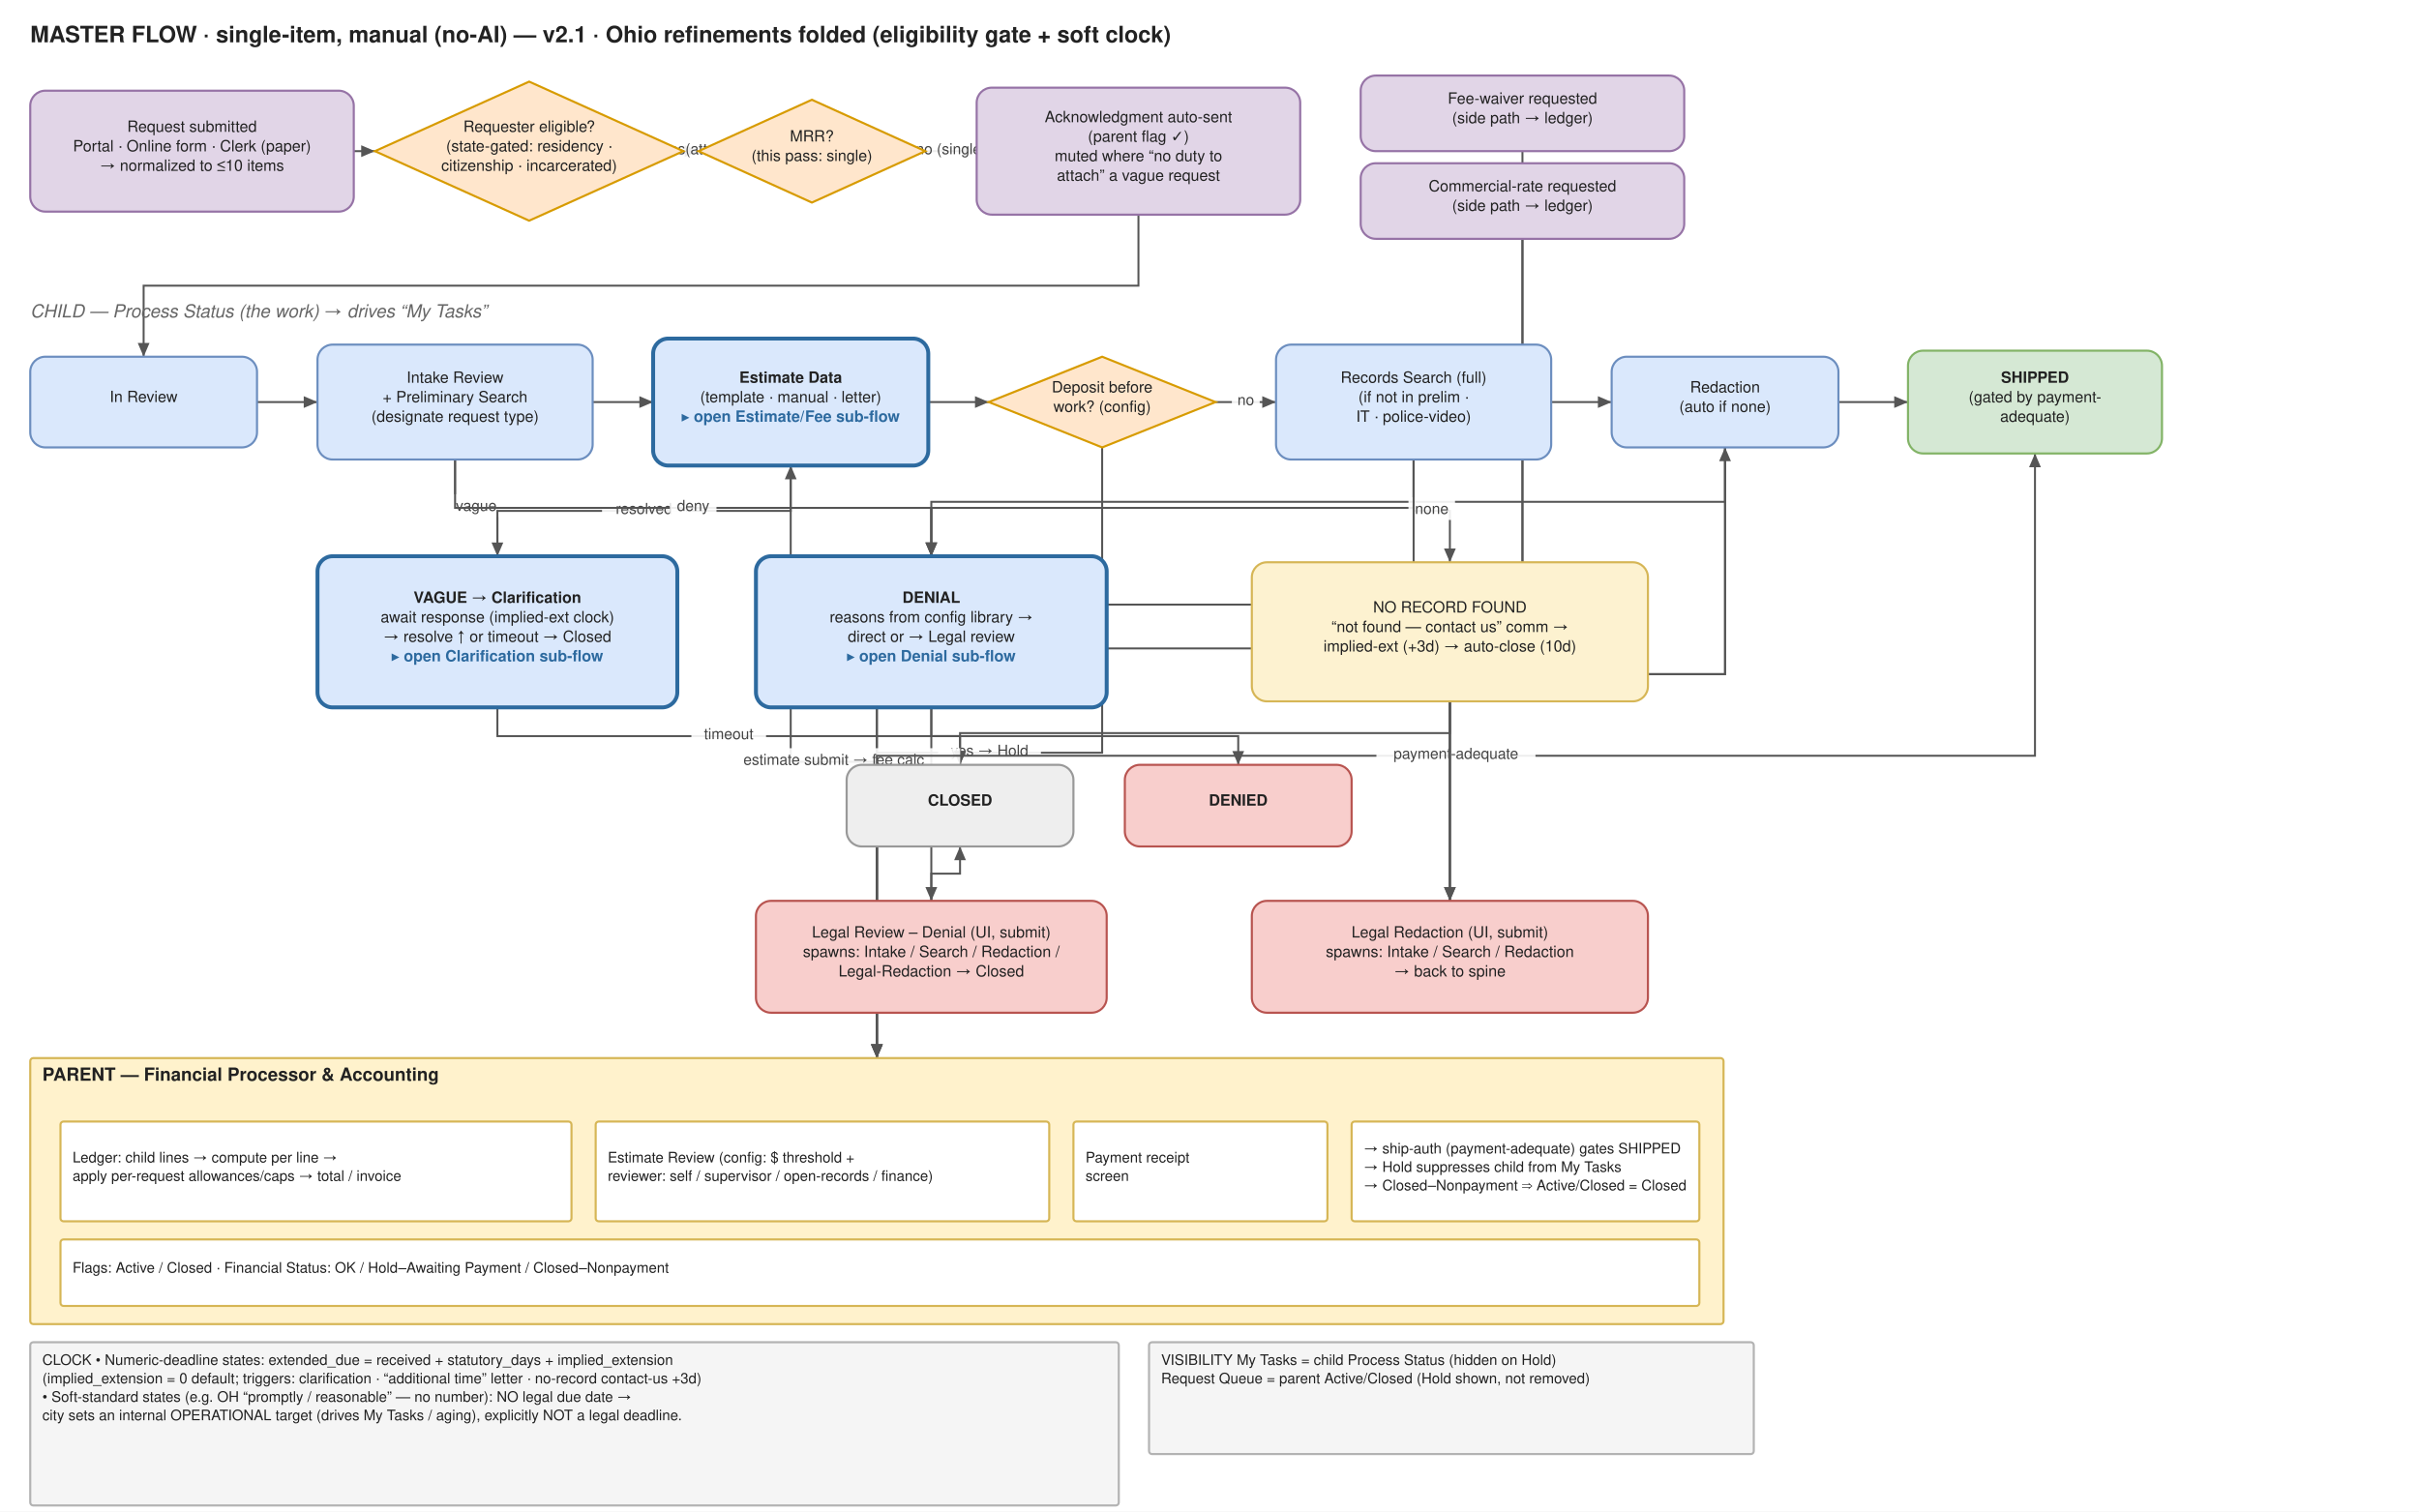
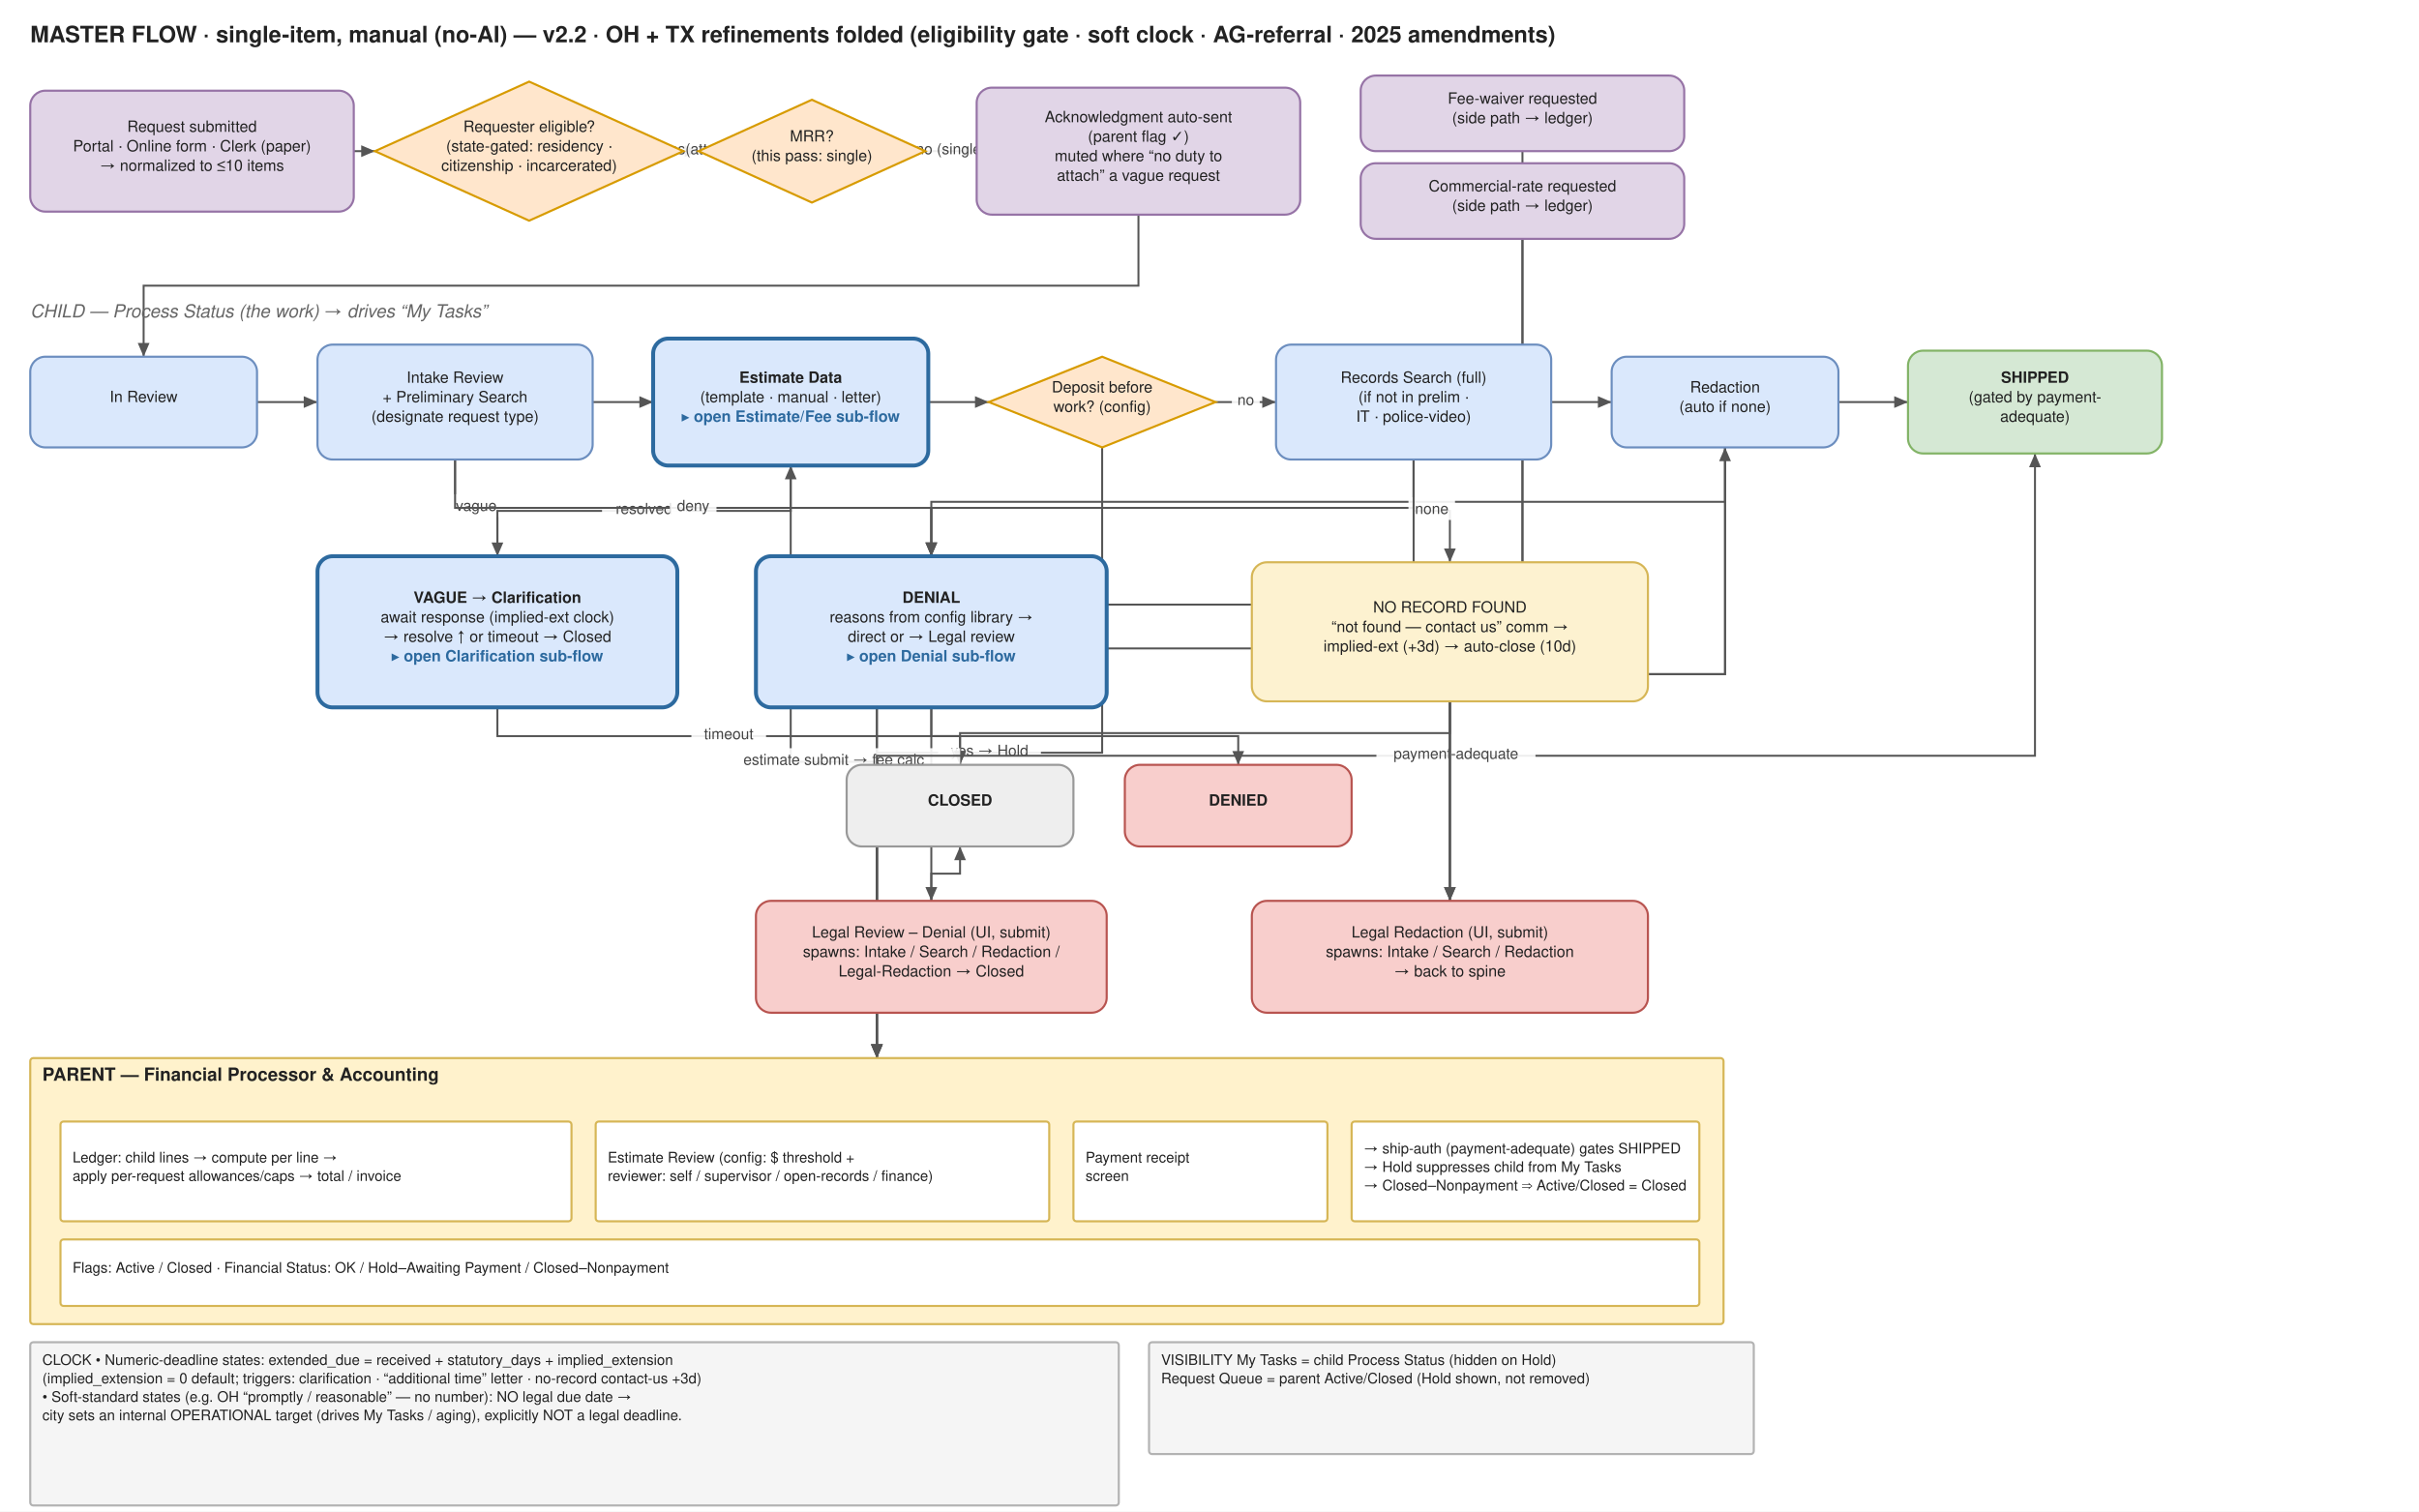
<svg xmlns="http://www.w3.org/2000/svg" viewBox="0 0 1600 1000" font-family="Segoe UI,Helvetica,Arial,sans-serif">
  <defs>
    <marker id="a" markerWidth="9" markerHeight="9" refX="7" refY="3" orient="auto">
      <path d="M0,0 L7,3 L0,6 Z" fill="#555" />
    </marker>
  </defs>
  <rect width="1600" height="1000" fill="#fff" />
  <path d="M234 100 L248 100" fill="none" stroke="#555" stroke-width="1.3" marker-end="url(#a)" />
  <path d="M452 100 L462 100" fill="none" stroke="#555" stroke-width="1.3" marker-end="url(#a)" />
  <rect x="398.2" y="91" width="117.6" height="15" fill="#fff" opacity="0.9" />
  <text x="457" y="102" font-size="10" fill="#444" text-anchor="middle">no / yes(attested)</text>
  <path d="M612 100 L646 100" fill="none" stroke="#555" stroke-width="1.3" marker-end="url(#a)" />
  <rect x="591.9" y="91" width="74.2" height="15" fill="#fff" opacity="0.9" />
  <text x="629" y="102" font-size="10" fill="#444" text-anchor="middle">no (single)</text>
  <path d="M753 142 L753 189 L95 189 L95 236" fill="none" stroke="#555" stroke-width="1.3" marker-end="url(#a)" />
  <path d="M1007 100 L1007 400 L580 400 L580 700" fill="none" stroke="#555" stroke-width="1.3" marker-end="url(#a)" />
  <path d="M1007 158 L1007 429 L580 429 L580 700" fill="none" stroke="#555" stroke-width="1.3" marker-end="url(#a)" />
  <path d="M170 266 L210 266" fill="none" stroke="#555" stroke-width="1.3" marker-end="url(#a)" />
  <path d="M392 266 L432 266" fill="none" stroke="#555" stroke-width="1.3" marker-end="url(#a)" />
  <path d="M614 266 L654 266" fill="none" stroke="#555" stroke-width="1.3" marker-end="url(#a)" />
  <path d="M804 266 L844 266" fill="none" stroke="#555" stroke-width="1.3" marker-end="url(#a)" />
  <rect x="814.8" y="257" width="18.4" height="15" fill="#fff" opacity="0.9" />
  <text x="824" y="268" font-size="10" fill="#444" text-anchor="middle">no</text>
  <path d="M729 296 L729 498 L580 498 L580 700" fill="none" stroke="#555" stroke-width="1.3" marker-end="url(#a)" />
  <rect x="620.5" y="489" width="68" height="15" fill="#fff" opacity="0.9" />
  <text x="654.5" y="500" font-size="10" fill="#444" text-anchor="middle">yes → Hold</text>
  <path d="M1026 266 L1066 266" fill="none" stroke="#555" stroke-width="1.3" marker-end="url(#a)" />
  <path d="M1216 266 L1262 266" fill="none" stroke="#555" stroke-width="1.3" marker-end="url(#a)" />
  <path d="M301 304 L301 336 L329 336 L329 368" fill="none" stroke="#555" stroke-width="1.3" marker-end="url(#a)" />
  <rect x="296.5" y="327" width="37" height="15" fill="#fff" opacity="0.9" />
  <text x="315" y="338" font-size="10" fill="#444" text-anchor="middle">vague</text>
  <path d="M329 368 L329 338 L523 338 L523 308" fill="none" stroke="#555" stroke-width="1.3" marker-end="url(#a)" />
  <rect x="398.2" y="329" width="55.6" height="15" fill="#fff" opacity="0.9" />
  <text x="426" y="340" font-size="10" fill="#444" text-anchor="middle">resolved</text>
  <path d="M329 468 L329 487 L635 487 L635 506" fill="none" stroke="#555" stroke-width="1.3" marker-end="url(#a)" />
  <rect x="457.3" y="478" width="49.4" height="15" fill="#fff" opacity="0.9" />
  <text x="482" y="489" font-size="10" fill="#444" text-anchor="middle">timeout</text>
  <path d="M301 304 L301 336 L616 336 L616 368" fill="none" stroke="#555" stroke-width="1.3" marker-end="url(#a)" />
  <rect x="443.1" y="327" width="30.8" height="15" fill="#fff" opacity="0.9" />
  <text x="458.5" y="338" font-size="10" fill="#444" text-anchor="middle">deny</text>
  <path d="M935 304 L935 336 L616 336 L616 368" fill="none" stroke="#555" stroke-width="1.3" marker-end="url(#a)" />
  <path d="M1141 296 L1141 332 L616 332 L616 368" fill="none" stroke="#555" stroke-width="1.3" marker-end="url(#a)" />
  <path d="M616 468 L616 487 L819 487 L819 506" fill="none" stroke="#555" stroke-width="1.3" marker-end="url(#a)" />
  <path d="M616 468 L616 596" fill="none" stroke="#555" stroke-width="1.3" marker-end="url(#a)" />
  <rect x="588.2" y="523" width="55.6" height="15" fill="#fff" opacity="0.9" />
  <text x="616" y="534" font-size="10" fill="#444" text-anchor="middle">to legal</text>
  <path d="M935 304 L935 338 L959 338 L959 372" fill="none" stroke="#555" stroke-width="1.3" marker-end="url(#a)" />
  <rect x="931.6" y="329" width="30.8" height="15" fill="#fff" opacity="0.9" />
  <text x="947" y="340" font-size="10" fill="#444" text-anchor="middle">none</text>
  <path d="M959 464 L959 485 L635 485 L635 506" fill="none" stroke="#555" stroke-width="1.3" marker-end="url(#a)" />
  <path d="M523 308 L523 504 L580 504 L580 700" fill="none" stroke="#555" stroke-width="1.3" marker-end="url(#a)" />
  <rect x="467.9" y="495" width="167.2" height="15" fill="#fff" opacity="0.9" />
  <text x="551.5" y="506" font-size="10" fill="#444" text-anchor="middle">estimate submit → fee calc</text>
  <path d="M580 700 L580 500 L1346 500 L1346 300" fill="none" stroke="#555" stroke-width="1.3" marker-end="url(#a)" />
  <rect x="910.4" y="491" width="105.2" height="15" fill="#fff" opacity="0.9" />
  <text x="963" y="502" font-size="10" fill="#444" text-anchor="middle">payment-adequate</text>
  <path d="M616 596 L616 578 L635 578 L635 560" fill="none" stroke="#555" stroke-width="1.3" marker-end="url(#a)" />
  <path d="M935 304 L935 450 L959 450 L959 596" fill="none" stroke="#555" stroke-width="1.3" marker-end="url(#a)" />
  <path d="M1141 296 L1141 446 L959 446 L959 596" fill="none" stroke="#555" stroke-width="1.3" marker-end="url(#a)" />
  <path d="M959 596 L959 446 L1141 446 L1141 296" fill="none" stroke="#555" stroke-width="1.3" marker-end="url(#a)" />
  <rect x="1034.6" y="437" width="30.8" height="15" fill="#fff" opacity="0.9" />
  <text x="1050" y="448" font-size="10" fill="#444" text-anchor="middle">back</text>
-   <text x="20" y="28" font-size="15" font-weight="700" fill="#222">MASTER FLOW · single-item, manual (no-AI) — v2.1 · Ohio refinements folded (eligibility gate + soft clock)</text>
+   <text x="20" y="28" font-size="15" font-weight="700" fill="#222">MASTER FLOW · single-item, manual (no-AI) — v2.2 · OH + TX refinements folded (eligibility gate · soft clock · AG-referral · 2025 amendments)</text>
  <rect x="20" y="60" width="214" height="80" rx="10" fill="#e1d5e7" stroke="#9673a6" stroke-width="1.4" />
  <text x="127" y="87.228" font-size="10.3" font-weight="400" fill="#222" text-anchor="middle">Request submitted</text>
  <text x="127" y="100.128" font-size="10.3" font-weight="400" fill="#222" text-anchor="middle">Portal · Online form · Clerk (paper)</text>
  <text x="127" y="113.028" font-size="10.3" font-weight="400" fill="#222" text-anchor="middle">→ normalized to ≤10 items</text>
  <polygon points="350,54 452,100 350,146 248,100" fill="#ffe6cc" stroke="#d79b00" stroke-width="1.4" />
  <text x="350" y="87.228" font-size="10.3" font-weight="400" fill="#222" text-anchor="middle">Requester eligible?</text>
  <text x="350" y="100.128" font-size="10.3" font-weight="400" fill="#222" text-anchor="middle">(state-gated: residency ·</text>
  <text x="350" y="113.028" font-size="10.3" font-weight="400" fill="#222" text-anchor="middle">citizenship · incarcerated)</text>
  <polygon points="537,66 612,100 537,134 462,100" fill="#ffe6cc" stroke="#d79b00" stroke-width="1.4" />
  <text x="537" y="93.614" font-size="10.3" font-weight="400" fill="#222" text-anchor="middle">MRR?</text>
  <text x="537" y="106.514" font-size="10.3" font-weight="400" fill="#222" text-anchor="middle">(this pass: single)</text>
  <rect x="646" y="58" width="214" height="84" rx="10" fill="#e1d5e7" stroke="#9673a6" stroke-width="1.4" />
  <text x="753" y="80.842" font-size="10.3" font-weight="400" fill="#222" text-anchor="middle">Acknowledgment auto-sent</text>
  <text x="753" y="93.742" font-size="10.3" font-weight="400" fill="#222" text-anchor="middle">(parent flag ✓)</text>
  <text x="753" y="106.642" font-size="10.3" font-weight="400" fill="#222" text-anchor="middle">muted where “no duty to</text>
  <text x="753" y="119.542" font-size="10.3" font-weight="400" fill="#222" text-anchor="middle">attach” a vague request</text>
  <rect x="900" y="50" width="214" height="50" rx="10" fill="#e1d5e7" stroke="#9673a6" stroke-width="1.4" />
  <text x="1007" y="68.614" font-size="10.3" font-weight="400" fill="#222" text-anchor="middle">Fee-waiver requested</text>
  <text x="1007" y="81.514" font-size="10.3" font-weight="400" fill="#222" text-anchor="middle">(side path → ledger)</text>
  <rect x="900" y="108" width="214" height="50" rx="10" fill="#e1d5e7" stroke="#9673a6" stroke-width="1.4" />
  <text x="1007" y="126.614" font-size="10.3" font-weight="400" fill="#222" text-anchor="middle">Commercial-rate requested</text>
  <text x="1007" y="139.514" font-size="10.3" font-weight="400" fill="#222" text-anchor="middle">(side path → ledger)</text>
  <text x="20" y="210" font-size="12" font-style="italic" fill="#666">CHILD — Process Status (the work) → drives “My Tasks”</text>
  <rect x="20" y="236" width="150" height="60" rx="10" fill="#dae8fc" stroke="#6c8ebf" stroke-width="1.4" />
  <text x="95" y="266" font-size="10.3" font-weight="400" fill="#222" text-anchor="middle">In Review</text>
  <rect x="210" y="228" width="182" height="76" rx="10" fill="#dae8fc" stroke="#6c8ebf" stroke-width="1.4" />
  <text x="301" y="253.228" font-size="10.3" font-weight="400" fill="#222" text-anchor="middle">Intake Review</text>
  <text x="301" y="266.128" font-size="10.3" font-weight="400" fill="#222" text-anchor="middle">+ Preliminary Search</text>
  <text x="301" y="279.028" font-size="10.3" font-weight="400" fill="#222" text-anchor="middle">(designate request type)</text>
  <rect x="432" y="224" width="182" height="84" rx="10" fill="#dae8fc" stroke="#2d6a9f" stroke-width="2.6" />
  <text x="523" y="253.228" font-size="10.3" font-weight="700" fill="#222" text-anchor="middle">Estimate Data</text>
  <text x="523" y="266.128" font-size="10.3" font-weight="400" fill="#222" text-anchor="middle">(template · manual · letter)</text>
  <text x="523" y="279.028" font-size="10.3" font-weight="700" fill="#2d6a9f" text-anchor="middle">▸ open Estimate/Fee sub-flow</text>
  <polygon points="729,236 804,266 729,296 654,266" fill="#ffe6cc" stroke="#d79b00" stroke-width="1.4" />
  <text x="729" y="259.614" font-size="10.3" font-weight="400" fill="#222" text-anchor="middle">Deposit before</text>
  <text x="729" y="272.514" font-size="10.3" font-weight="400" fill="#222" text-anchor="middle">work? (config)</text>
  <rect x="844" y="228" width="182" height="76" rx="10" fill="#dae8fc" stroke="#6c8ebf" stroke-width="1.4" />
  <text x="935" y="253.228" font-size="10.3" font-weight="400" fill="#222" text-anchor="middle">Records Search (full)</text>
  <text x="935" y="266.128" font-size="10.3" font-weight="400" fill="#222" text-anchor="middle">(if not in prelim ·</text>
  <text x="935" y="279.028" font-size="10.3" font-weight="400" fill="#222" text-anchor="middle">IT · police-video)</text>
  <rect x="1066" y="236" width="150" height="60" rx="10" fill="#dae8fc" stroke="#6c8ebf" stroke-width="1.4" />
  <text x="1141" y="259.614" font-size="10.3" font-weight="400" fill="#222" text-anchor="middle">Redaction</text>
  <text x="1141" y="272.514" font-size="10.3" font-weight="400" fill="#222" text-anchor="middle">(auto if none)</text>
  <rect x="1262" y="232" width="168" height="68" rx="10" fill="#d5e8d4" stroke="#82b366" stroke-width="1.4" />
  <text x="1346" y="253.228" font-size="10.3" font-weight="700" fill="#222" text-anchor="middle">SHIPPED</text>
  <text x="1346" y="266.128" font-size="10.3" font-weight="400" fill="#222" text-anchor="middle">(gated by payment-</text>
  <text x="1346" y="279.028" font-size="10.3" font-weight="400" fill="#222" text-anchor="middle">adequate)</text>
  <rect x="210" y="368" width="238" height="100" rx="10" fill="#dae8fc" stroke="#2d6a9f" stroke-width="2.6" />
  <text x="329" y="398.842" font-size="10.3" font-weight="700" fill="#222" text-anchor="middle">VAGUE → Clarification</text>
  <text x="329" y="411.742" font-size="10.3" font-weight="400" fill="#222" text-anchor="middle">await response (implied-ext clock)</text>
  <text x="329" y="424.642" font-size="10.3" font-weight="400" fill="#222" text-anchor="middle">→ resolve ↑ or timeout → Closed</text>
  <text x="329" y="437.542" font-size="10.3" font-weight="700" fill="#2d6a9f" text-anchor="middle">▸ open Clarification sub-flow</text>
  <rect x="500" y="368" width="232" height="100" rx="10" fill="#dae8fc" stroke="#2d6a9f" stroke-width="2.6" />
  <text x="616" y="398.842" font-size="10.3" font-weight="700" fill="#222" text-anchor="middle">DENIAL</text>
  <text x="616" y="411.742" font-size="10.3" font-weight="400" fill="#222" text-anchor="middle">reasons from config library →</text>
  <text x="616" y="424.642" font-size="10.3" font-weight="400" fill="#222" text-anchor="middle">direct or → Legal review</text>
  <text x="616" y="437.542" font-size="10.3" font-weight="700" fill="#2d6a9f" text-anchor="middle">▸ open Denial sub-flow</text>
  <rect x="828" y="372" width="262" height="92" rx="10" fill="#fdf2d0" stroke="#d6b656" stroke-width="1.4" />
  <text x="959" y="405.228" font-size="10.3" font-weight="400" fill="#222" text-anchor="middle">NO RECORD FOUND</text>
  <text x="959" y="418.128" font-size="10.3" font-weight="400" fill="#222" text-anchor="middle">“not found — contact us” comm →</text>
  <text x="959" y="431.028" font-size="10.3" font-weight="400" fill="#222" text-anchor="middle">implied-ext (+3d) → auto-close (10d)</text>
  <rect x="560" y="506" width="150" height="54" rx="10" fill="#eeeeee" stroke="#999999" stroke-width="1.4" />
  <text x="635" y="533" font-size="10.3" font-weight="700" fill="#222" text-anchor="middle">CLOSED</text>
  <rect x="744" y="506" width="150" height="54" rx="10" fill="#f8cecc" stroke="#b85450" stroke-width="1.4" />
  <text x="819" y="533" font-size="10.3" font-weight="700" fill="#222" text-anchor="middle">DENIED</text>
  <rect x="500" y="596" width="232" height="74" rx="10" fill="#f8cecc" stroke="#b85450" stroke-width="1.4" />
  <text x="616" y="620.228" font-size="10.3" font-weight="400" fill="#222" text-anchor="middle">Legal Review – Denial (UI, submit)</text>
  <text x="616" y="633.128" font-size="10.3" font-weight="400" fill="#222" text-anchor="middle">spawns: Intake / Search / Redaction /</text>
  <text x="616" y="646.028" font-size="10.3" font-weight="400" fill="#222" text-anchor="middle">Legal-Redaction → Closed</text>
  <rect x="828" y="596" width="262" height="74" rx="10" fill="#f8cecc" stroke="#b85450" stroke-width="1.4" />
  <text x="959" y="620.228" font-size="10.3" font-weight="400" fill="#222" text-anchor="middle">Legal Redaction (UI, submit)</text>
  <text x="959" y="633.128" font-size="10.3" font-weight="400" fill="#222" text-anchor="middle">spawns: Intake / Search / Redaction</text>
  <text x="959" y="646.028" font-size="10.3" font-weight="400" fill="#222" text-anchor="middle">→ back to spine</text>
  <rect x="20" y="700" width="1120" height="176" rx="2" fill="#fff2cc" stroke="#d6b656" stroke-width="1.4" />
  <text x="28" y="715" font-size="12" font-weight="700" fill="#222" text-anchor="start">PARENT — Financial Processor &amp; Accounting</text>
  <rect x="40" y="742" width="338" height="66" rx="2" fill="#ffffff" stroke="#d6b656" stroke-width="1.4" />
  <text x="48" y="769.048" font-size="9.6" font-weight="400" fill="#222" text-anchor="start">Ledger: child lines → compute per line →</text>
  <text x="48" y="781.248" font-size="9.6" font-weight="400" fill="#222" text-anchor="start">apply per-request allowances/caps → total / invoice</text>
  <rect x="394" y="742" width="300" height="66" rx="2" fill="#ffffff" stroke="#d6b656" stroke-width="1.4" />
  <text x="402" y="769.048" font-size="9.6" font-weight="400" fill="#222" text-anchor="start">Estimate Review (config: $ threshold +</text>
  <text x="402" y="781.248" font-size="9.6" font-weight="400" fill="#222" text-anchor="start">reviewer: self / supervisor / open-records / finance)</text>
  <rect x="710" y="742" width="168" height="66" rx="2" fill="#ffffff" stroke="#d6b656" stroke-width="1.4" />
  <text x="718" y="769.048" font-size="9.6" font-weight="400" fill="#222" text-anchor="start">Payment receipt</text>
  <text x="718" y="781.248" font-size="9.6" font-weight="400" fill="#222" text-anchor="start">screen</text>
  <rect x="894" y="742" width="230" height="66" rx="2" fill="#ffffff" stroke="#d6b656" stroke-width="1.4" />
  <text x="902" y="763.096" font-size="9.6" font-weight="400" fill="#222" text-anchor="start">→ ship-auth (payment-adequate) gates SHIPPED</text>
  <text x="902" y="775.296" font-size="9.6" font-weight="400" fill="#222" text-anchor="start">→ Hold suppresses child from My Tasks</text>
  <text x="902" y="787.496" font-size="9.6" font-weight="400" fill="#222" text-anchor="start">→ Closed–Nonpayment ⇒ Active/Closed = Closed</text>
  <rect x="40" y="820" width="1084" height="44" rx="2" fill="#ffffff" stroke="#d6b656" stroke-width="1.4" />
  <text x="48" y="842" font-size="9.6" font-weight="400" fill="#222" text-anchor="start">Flags:   Active / Closed        ·        Financial Status:   OK  /  Hold–Awaiting Payment  /  Closed–Nonpayment</text>
  <rect x="20" y="888" width="720" height="108" rx="2" fill="#f5f5f5" stroke="#b3b3b3" stroke-width="1.4" />
  <text x="28" y="903" font-size="9.6" font-weight="400" fill="#222" text-anchor="start">CLOCK  •  Numeric-deadline states:  extended_due = received + statutory_days + implied_extension</text>
  <text x="28" y="915.2" font-size="9.6" font-weight="400" fill="#222" text-anchor="start">(implied_extension = 0 default; triggers: clarification · “additional time” letter · no-record contact-us +3d)</text>
  <text x="28" y="927.4" font-size="9.6" font-weight="400" fill="#222" text-anchor="start">•  Soft-standard states (e.g. OH “promptly / reasonable” — no number):  NO legal due date →</text>
  <text x="28" y="939.6" font-size="9.6" font-weight="400" fill="#222" text-anchor="start">city sets an internal OPERATIONAL target (drives My Tasks / aging), explicitly NOT a legal deadline.</text>
  <rect x="760" y="888" width="400" height="74" rx="2" fill="#f5f5f5" stroke="#b3b3b3" stroke-width="1.4" />
  <text x="768" y="903" font-size="9.6" font-weight="400" fill="#222" text-anchor="start">VISIBILITY  My Tasks = child Process Status (hidden on Hold)</text>
  <text x="768" y="915.2" font-size="9.6" font-weight="400" fill="#222" text-anchor="start">Request Queue = parent Active/Closed (Hold shown, not removed)</text>
</svg>
